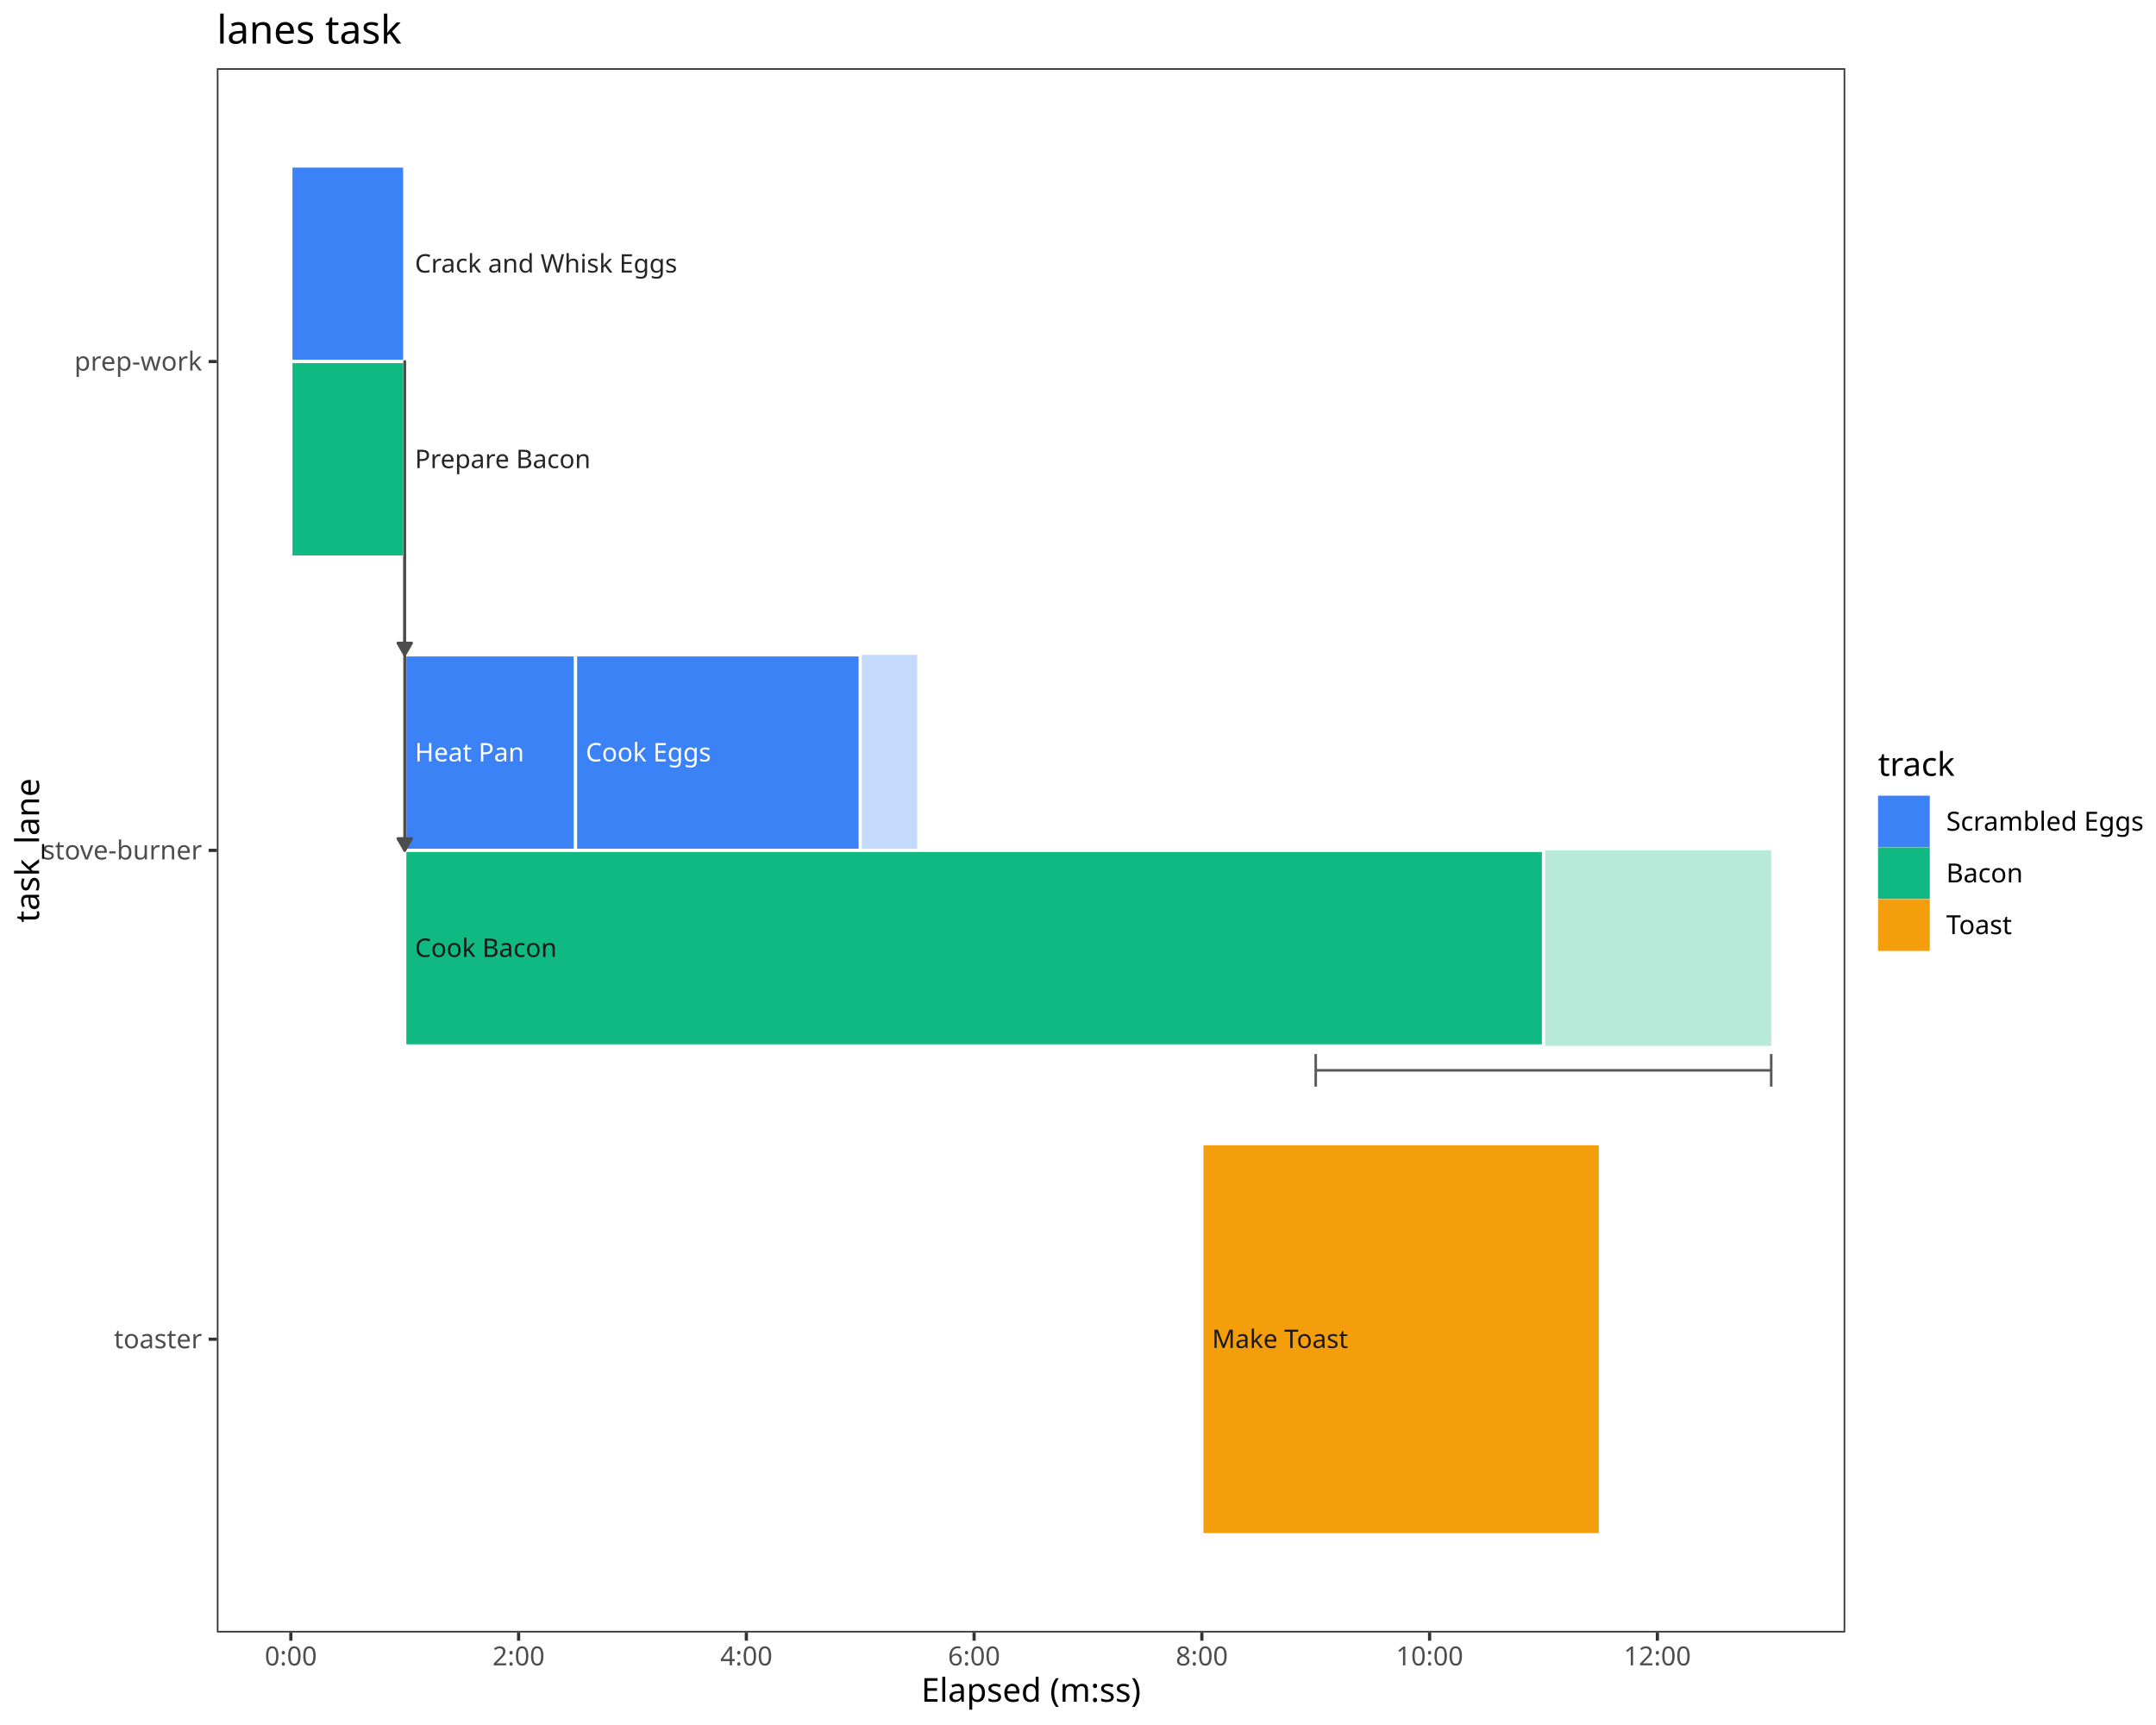
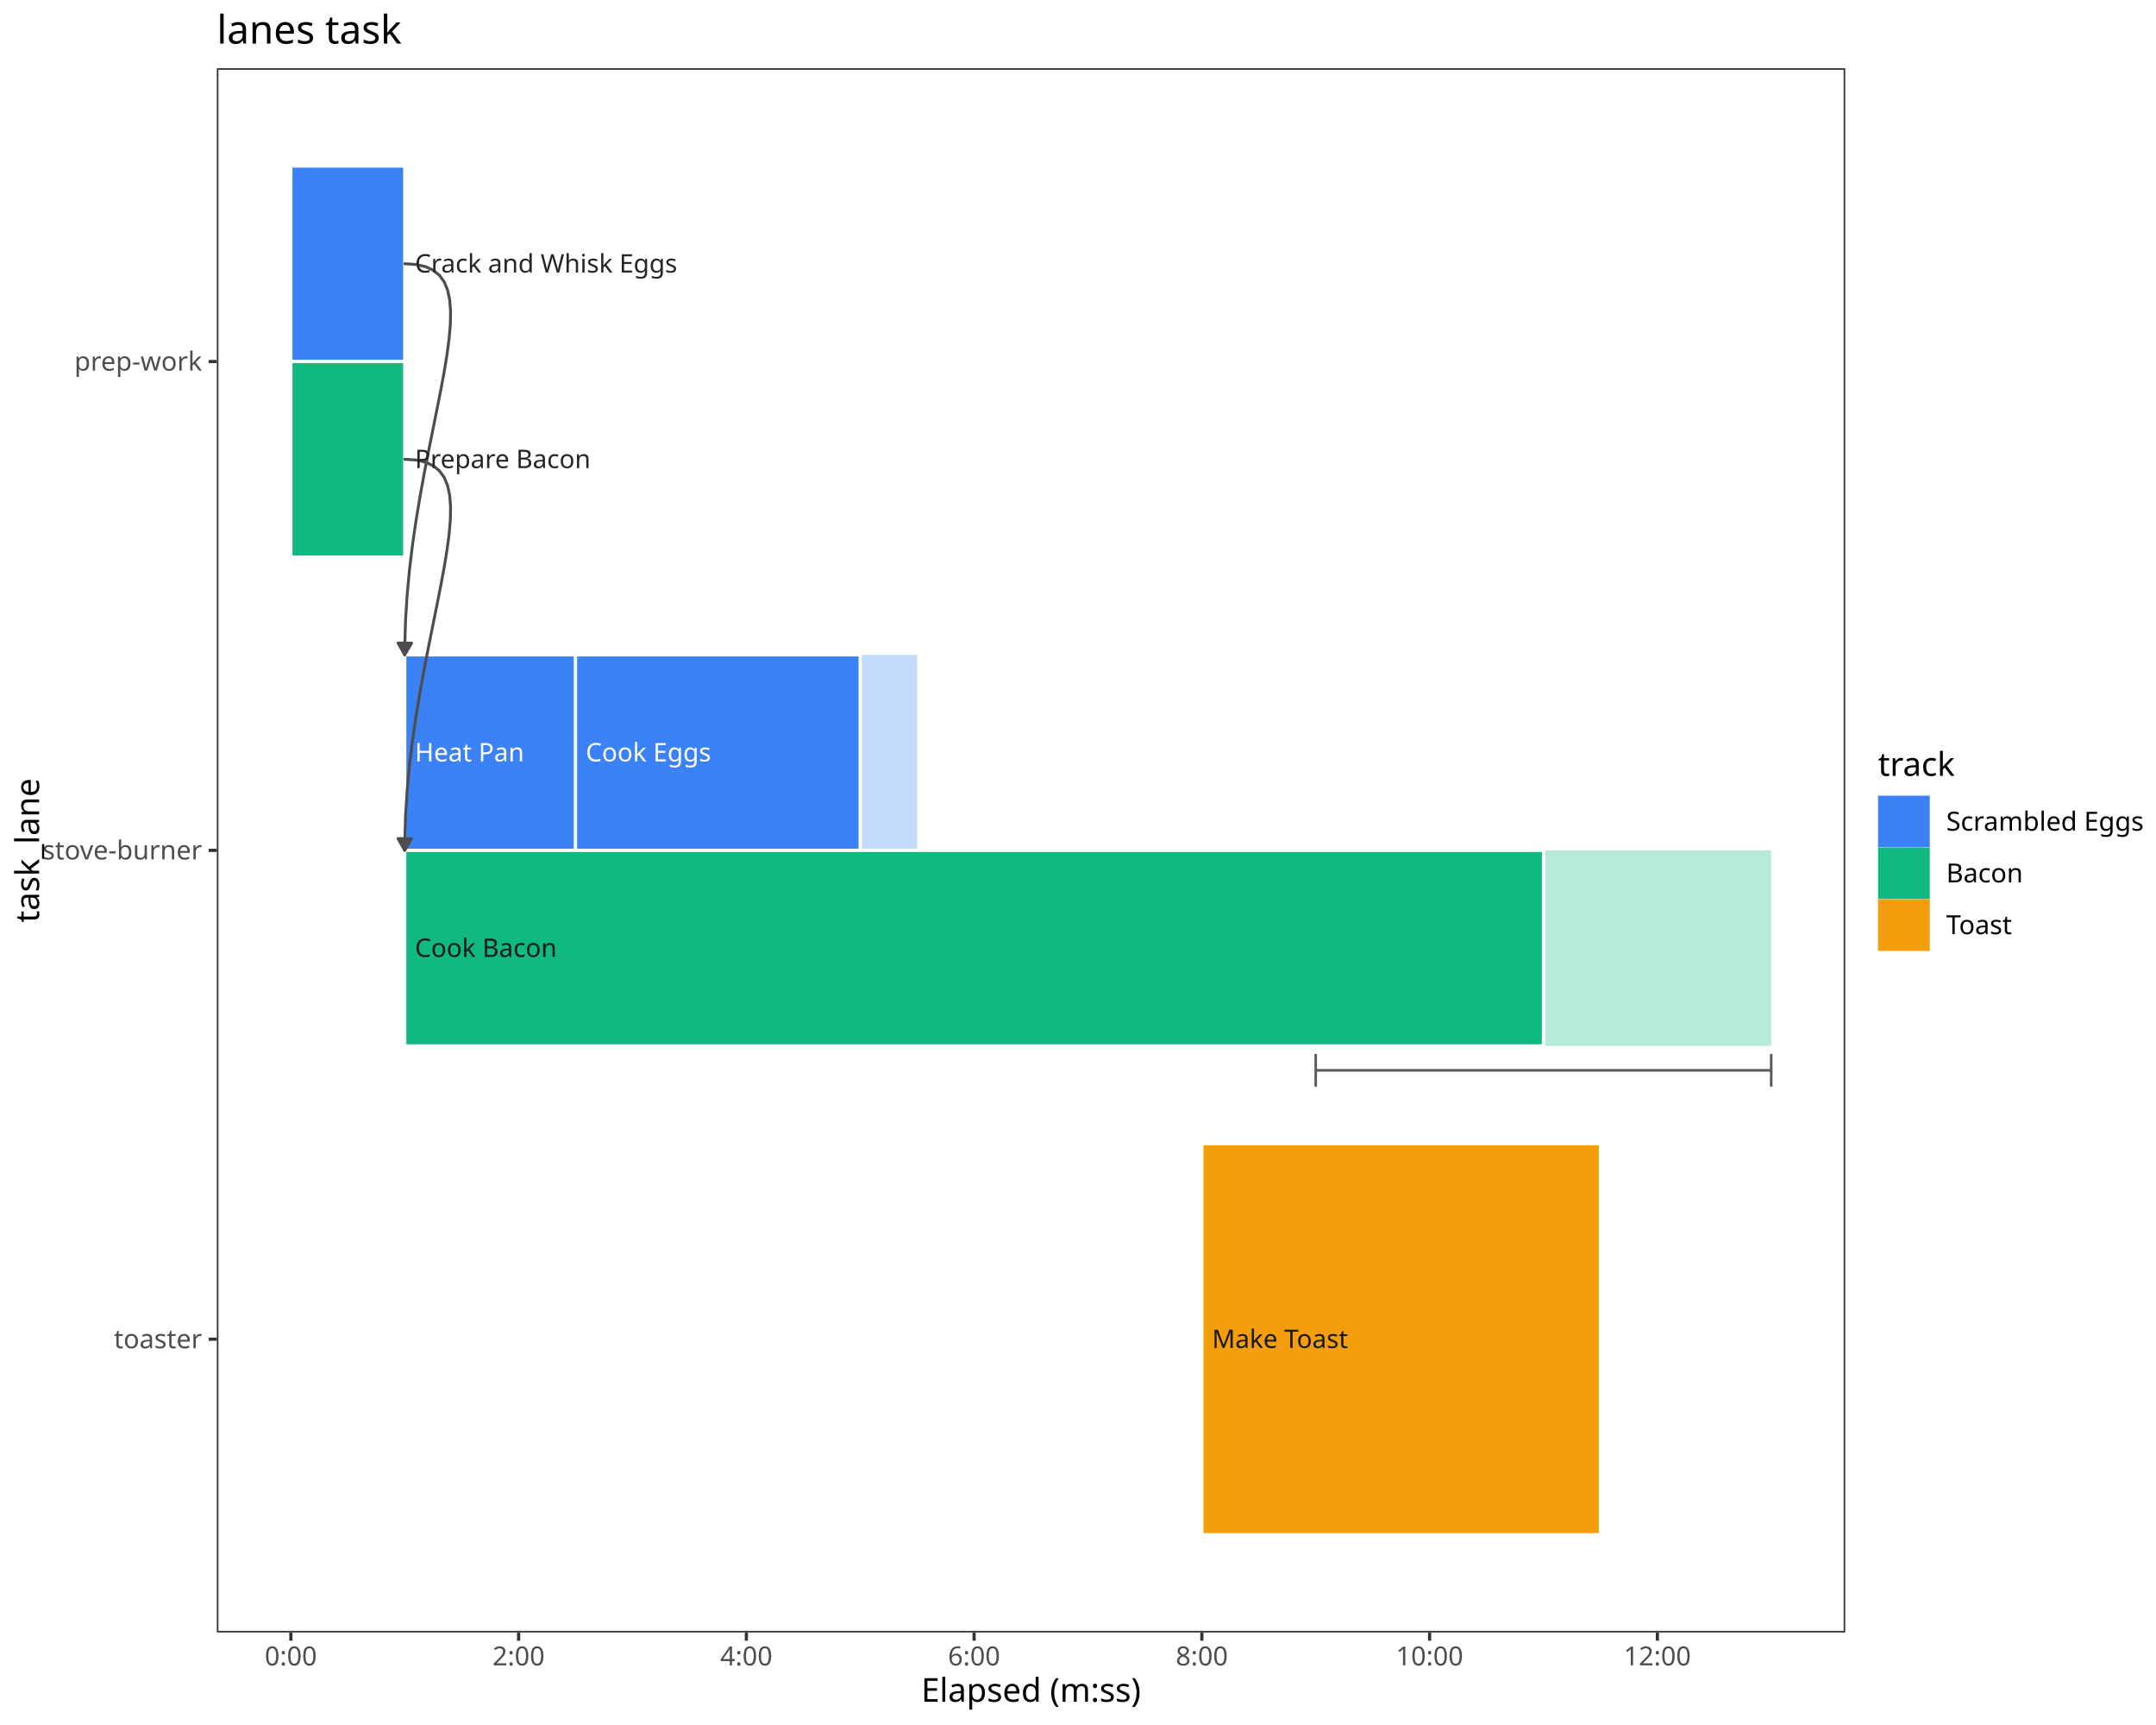
<svg xmlns="http://www.w3.org/2000/svg" class="svglite" data-engine-version="2.0" width="720.00pt" height="576.00pt" viewBox="0 0 720.00 576.00">
  <defs>
    <style type="text/css">
    .svglite line, .svglite polyline, .svglite polygon, .svglite path, .svglite rect, .svglite circle {
      fill: none;
      stroke: #000000;
      stroke-linecap: round;
      stroke-linejoin: round;
      stroke-miterlimit: 10.00;
    }
  </style>
  </defs>
  <rect width="100%" height="100%" style="stroke: none; fill: #FFFFFF;" />
  <defs>
    <clipPath id="cpMC4wMHw3MjAuMDB8MC4wMHw1NzYuMDA=">
      <rect x="0.00" y="0.00" width="720.00" height="576.00" />
    </clipPath>
  </defs>
  <g clip-path="url(#cpMC4wMHw3MjAuMDB8MC4wMHw1NzYuMDA=)">
    <rect x="0.00" y="0.00" width="720.00" height="576.00" style="stroke-width: 1.07; stroke: #FFFFFF; fill: #FFFFFF;" />
  </g>
  <defs>
    <clipPath id="cpNzIuNDF8NjE2LjIyfDIyLjc4fDU0NS4xMQ==">
      <rect x="72.41" y="22.78" width="543.81" height="522.33" />
    </clipPath>
  </defs>
  <g clip-path="url(#cpNzIuNDF8NjE2LjIyfDIyLjc4fDU0NS4xMQ==)">
    <rect x="72.41" y="22.78" width="543.81" height="522.33" style="stroke-width: 1.07; stroke: none; fill: #FFFFFF;" />
    <rect x="192.20" y="218.66" width="19.01" height="65.29" style="stroke-width: 1.07; stroke: none; stroke-linecap: butt; stroke-linejoin: miter; fill: #3B82F6; fill-opacity: 0.30;" />
    <rect x="287.28" y="218.66" width="19.01" height="65.29" style="stroke-width: 1.07; stroke: none; stroke-linecap: butt; stroke-linejoin: miter; fill: #3B82F6; fill-opacity: 0.30;" />
    <rect x="515.45" y="283.95" width="76.06" height="65.29" style="stroke-width: 1.07; stroke: none; stroke-linecap: butt; stroke-linejoin: miter; fill: #10B981; fill-opacity: 0.30;" />
    <line x1="173.19" y1="292.11" x2="211.22" y2="292.11" style="stroke-width: 0.85; stroke: #595959; stroke-linecap: butt;" />
    <line x1="268.26" y1="292.11" x2="306.29" y2="292.11" style="stroke-width: 0.85; stroke: #595959; stroke-linecap: butt;" />
    <line x1="439.39" y1="357.40" x2="591.50" y2="357.40" style="stroke-width: 0.85; stroke: #595959; stroke-linecap: butt;" />
    <line x1="173.19" y1="297.55" x2="173.19" y2="286.67" style="stroke-width: 0.85; stroke: #595959; stroke-linecap: butt;" />
    <line x1="268.26" y1="297.55" x2="268.26" y2="286.67" style="stroke-width: 0.85; stroke: #595959; stroke-linecap: butt;" />
    <line x1="439.39" y1="362.84" x2="439.39" y2="351.96" style="stroke-width: 0.85; stroke: #595959; stroke-linecap: butt;" />
    <line x1="211.22" y1="297.55" x2="211.22" y2="286.67" style="stroke-width: 0.85; stroke: #595959; stroke-linecap: butt;" />
    <line x1="306.29" y1="297.55" x2="306.29" y2="286.67" style="stroke-width: 0.85; stroke: #595959; stroke-linecap: butt;" />
    <line x1="591.50" y1="362.84" x2="591.50" y2="351.96" style="stroke-width: 0.85; stroke: #595959; stroke-linecap: butt;" />
    <rect x="97.13" y="55.43" width="38.03" height="65.29" style="stroke-width: 1.07; stroke: #FFFFFF; stroke-linecap: butt; stroke-linejoin: miter; fill: #3B82F6;" />
    <rect x="135.16" y="218.66" width="57.04" height="65.29" style="stroke-width: 1.07; stroke: #FFFFFF; stroke-linecap: butt; stroke-linejoin: miter; fill: #3B82F6;" />
    <rect x="192.20" y="218.66" width="95.07" height="65.29" style="stroke-width: 1.07; stroke: #FFFFFF; stroke-linecap: butt; stroke-linejoin: miter; fill: #3B82F6;" />
    <rect x="97.13" y="120.72" width="38.03" height="65.29" style="stroke-width: 1.07; stroke: #FFFFFF; stroke-linecap: butt; stroke-linejoin: miter; fill: #10B981;" />
    <rect x="135.16" y="283.95" width="380.29" height="65.29" style="stroke-width: 1.07; stroke: #FFFFFF; stroke-linecap: butt; stroke-linejoin: miter; fill: #10B981;" />
    <rect x="401.36" y="381.88" width="133.10" height="130.58" style="stroke-width: 1.07; stroke: #FFFFFF; stroke-linecap: butt; stroke-linejoin: miter; fill: #F59E0B;" />
-     <polyline points="135.16,120.72 135.16,127.09 135.16,132.93 135.16,138.33 135.16,143.38 135.16,148.13 135.16,152.64 135.16,156.97 135.16,161.15 135.16,165.24 135.16,169.28 135.16,173.32 135.16,177.40 135.16,181.56 135.16,185.85 135.16,190.32 135.16,195.02 135.16,200.00 135.16,205.33 135.16,211.08 135.16,217.33 135.16,218.66 " style="stroke-width: 0.96; stroke: #4D4D4D;" />
-     <polygon points="132.89,214.73 135.16,218.66 137.43,214.73 " style="stroke-width: 0.96; stroke: #4D4D4D; fill: #4D4D4D;" />
-     <polyline points="135.16,186.01 135.16,192.38 135.16,198.22 135.16,203.62 135.16,208.67 135.16,213.42 135.16,217.93 135.16,222.26 135.16,226.44 135.16,230.53 135.16,234.58 135.16,238.61 135.16,242.69 135.16,246.85 135.16,251.14 135.16,255.61 135.16,260.31 135.16,265.30 135.16,270.62 135.16,276.37 135.16,282.62 135.16,283.95 " style="stroke-width: 0.96; stroke: #4D4D4D;" />
-     <polygon points="132.89,280.02 135.16,283.95 137.43,280.02 " style="stroke-width: 0.96; stroke: #4D4D4D; fill: #4D4D4D;" />
+     <polyline points="135.16,88.07 138.92,88.31 142.07,89.02 144.68,90.23 146.76,91.93 148.35,94.14 149.48,96.87 150.18,100.13 150.47,103.91 150.40,108.22 149.99,113.02 149.29,118.32 148.35,124.07 147.20,130.25 145.90,136.81 144.51,143.72 143.06,150.93 141.61,158.40 140.22,166.10 138.91,173.99 137.74,182.04 136.75,190.25 135.97,198.60 135.43,207.10 135.18,215.78 135.16,218.66 " style="stroke-width: 0.96; stroke: #4D4D4D;" />
+     <polygon points="132.92,214.72 135.16,218.66 137.45,214.74 " style="stroke-width: 0.96; stroke: #4D4D4D; fill: #4D4D4D;" />
+     <polyline points="135.16,153.37 138.92,153.60 142.07,154.32 144.68,155.52 146.76,157.22 148.35,159.43 149.48,162.16 150.18,165.42 150.47,169.20 150.40,173.51 149.99,178.32 149.29,183.61 148.35,189.36 147.20,195.54 145.90,202.10 144.51,209.01 143.06,216.22 141.61,223.69 140.22,231.39 138.91,239.28 137.74,247.33 136.75,255.54 135.97,263.89 135.43,272.39 135.18,281.07 135.16,283.95 " style="stroke-width: 0.96; stroke: #4D4D4D;" />
+     <polygon points="132.92,280.01 135.16,283.95 137.45,280.03 " style="stroke-width: 0.96; stroke: #4D4D4D; fill: #4D4D4D;" />
    <text x="138.56" y="91.01" style="font-size: 8.54px; fill: #262626; font-family: sans;" textLength="86.36px" lengthAdjust="spacingAndGlyphs">Crack and Whisk Eggs</text>
    <text x="138.56" y="254.24" style="font-size: 8.54px; fill: #FFFFFF; font-family: sans;" textLength="35.59px" lengthAdjust="spacingAndGlyphs">Heat Pan</text>
    <text x="195.61" y="254.24" style="font-size: 8.54px; fill: #FFFFFF; font-family: sans;" textLength="41.77px" lengthAdjust="spacingAndGlyphs">Cook Eggs</text>
    <text x="138.56" y="156.30" style="font-size: 8.54px; fill: #262626; font-family: sans;" textLength="56.95px" lengthAdjust="spacingAndGlyphs">Prepare Bacon</text>
    <text x="138.56" y="319.53" style="font-size: 8.54px; fill: #1A1A1A; font-family: sans;" textLength="46.51px" lengthAdjust="spacingAndGlyphs">Cook Bacon</text>
    <text x="404.76" y="450.11" style="font-size: 8.54px; fill: #1A1A1A; font-family: sans;" textLength="44.60px" lengthAdjust="spacingAndGlyphs">Make Toast</text>
    <rect x="72.41" y="22.78" width="543.81" height="522.33" style="stroke-width: 1.07; stroke: #333333;" />
  </g>
  <g clip-path="url(#cpMC4wMHw3MjAuMDB8MC4wMHw1NzYuMDA=)">
    <text x="67.48" y="450.20" text-anchor="end" style="font-size: 8.80px; fill: #4D4D4D; font-family: sans;" textLength="26.91px" lengthAdjust="spacingAndGlyphs">toaster</text>
    <text x="67.48" y="286.98" text-anchor="end" style="font-size: 8.80px; fill: #4D4D4D; font-family: sans;" textLength="49.41px" lengthAdjust="spacingAndGlyphs">stove-burner</text>
    <text x="67.48" y="123.75" text-anchor="end" style="font-size: 8.80px; fill: #4D4D4D; font-family: sans;" textLength="39.13px" lengthAdjust="spacingAndGlyphs">prep-work</text>
    <polyline points="69.67,447.18 72.41,447.18 " style="stroke-width: 1.07; stroke: #333333; stroke-linecap: butt;" />
    <polyline points="69.67,283.95 72.41,283.95 " style="stroke-width: 1.07; stroke: #333333; stroke-linecap: butt;" />
    <polyline points="69.67,120.72 72.41,120.72 " style="stroke-width: 1.07; stroke: #333333; stroke-linecap: butt;" />
    <polyline points="97.13,547.85 97.13,545.11 " style="stroke-width: 1.07; stroke: #333333; stroke-linecap: butt;" />
    <polyline points="173.19,547.85 173.19,545.11 " style="stroke-width: 1.07; stroke: #333333; stroke-linecap: butt;" />
    <polyline points="249.25,547.85 249.25,545.11 " style="stroke-width: 1.07; stroke: #333333; stroke-linecap: butt;" />
    <polyline points="325.30,547.85 325.30,545.11 " style="stroke-width: 1.07; stroke: #333333; stroke-linecap: butt;" />
    <polyline points="401.36,547.85 401.36,545.11 " style="stroke-width: 1.07; stroke: #333333; stroke-linecap: butt;" />
    <polyline points="477.42,547.85 477.42,545.11 " style="stroke-width: 1.07; stroke: #333333; stroke-linecap: butt;" />
    <polyline points="553.48,547.85 553.48,545.11 " style="stroke-width: 1.07; stroke: #333333; stroke-linecap: butt;" />
    <text x="97.13" y="556.10" text-anchor="middle" style="font-size: 8.80px; fill: #4D4D4D; font-family: sans;" textLength="17.13px" lengthAdjust="spacingAndGlyphs">0:00</text>
    <text x="173.19" y="556.10" text-anchor="middle" style="font-size: 8.80px; fill: #4D4D4D; font-family: sans;" textLength="17.13px" lengthAdjust="spacingAndGlyphs">2:00</text>
    <text x="249.25" y="556.10" text-anchor="middle" style="font-size: 8.80px; fill: #4D4D4D; font-family: sans;" textLength="17.13px" lengthAdjust="spacingAndGlyphs">4:00</text>
    <text x="325.30" y="556.10" text-anchor="middle" style="font-size: 8.80px; fill: #4D4D4D; font-family: sans;" textLength="17.13px" lengthAdjust="spacingAndGlyphs">6:00</text>
    <text x="401.36" y="556.10" text-anchor="middle" style="font-size: 8.80px; fill: #4D4D4D; font-family: sans;" textLength="17.13px" lengthAdjust="spacingAndGlyphs">8:00</text>
    <text x="477.42" y="556.10" text-anchor="middle" style="font-size: 8.80px; fill: #4D4D4D; font-family: sans;" textLength="22.02px" lengthAdjust="spacingAndGlyphs">10:00</text>
    <text x="553.48" y="556.10" text-anchor="middle" style="font-size: 8.80px; fill: #4D4D4D; font-family: sans;" textLength="22.02px" lengthAdjust="spacingAndGlyphs">12:00</text>
    <text x="344.32" y="568.24" text-anchor="middle" style="font-size: 11.00px; font-family: sans;" textLength="73.37px" lengthAdjust="spacingAndGlyphs">Elapsed (m:ss)</text>
    <text transform="translate(13.05,283.95) rotate(-90)" text-anchor="middle" style="font-size: 11.00px; font-family: sans;" textLength="47.10px" lengthAdjust="spacingAndGlyphs">task_lane</text>
    <rect x="627.18" y="250.36" width="87.34" height="67.17" style="stroke-width: 1.07; stroke: none; fill: #FFFFFF;" />
    <text x="627.18" y="259.07" style="font-size: 11.00px; font-family: sans;" textLength="23.85px" lengthAdjust="spacingAndGlyphs">track</text>
    <rect x="627.18" y="265.69" width="17.28" height="17.28" style="stroke-width: 1.07; stroke: none; fill: #FFFFFF;" />
    <rect x="627.18" y="265.69" width="17.28" height="17.28" style="stroke-width: 0.75; stroke: none; fill: #3B82F6;" />
    <rect x="627.18" y="282.97" width="17.28" height="17.28" style="stroke-width: 1.07; stroke: none; fill: #FFFFFF;" />
    <rect x="627.18" y="282.97" width="17.28" height="17.28" style="stroke-width: 0.75; stroke: none; fill: #10B981;" />
    <rect x="627.18" y="300.25" width="17.28" height="17.28" style="stroke-width: 1.07; stroke: none; fill: #FFFFFF;" />
    <rect x="627.18" y="300.25" width="17.28" height="17.28" style="stroke-width: 0.75; stroke: none; fill: #F59E0B;" />
    <text x="649.94" y="277.36" style="font-size: 8.80px; font-family: sans;" textLength="64.58px" lengthAdjust="spacingAndGlyphs">Scrambled Eggs</text>
    <text x="649.94" y="294.64" style="font-size: 8.80px; font-family: sans;" textLength="24.96px" lengthAdjust="spacingAndGlyphs">Bacon</text>
    <text x="649.94" y="311.92" style="font-size: 8.80px; font-family: sans;" textLength="22.01px" lengthAdjust="spacingAndGlyphs">Toast</text>
    <text x="72.41" y="14.56" style="font-size: 13.20px; font-family: sans;" textLength="59.45px" lengthAdjust="spacingAndGlyphs">lanes task</text>
  </g>
</svg>
